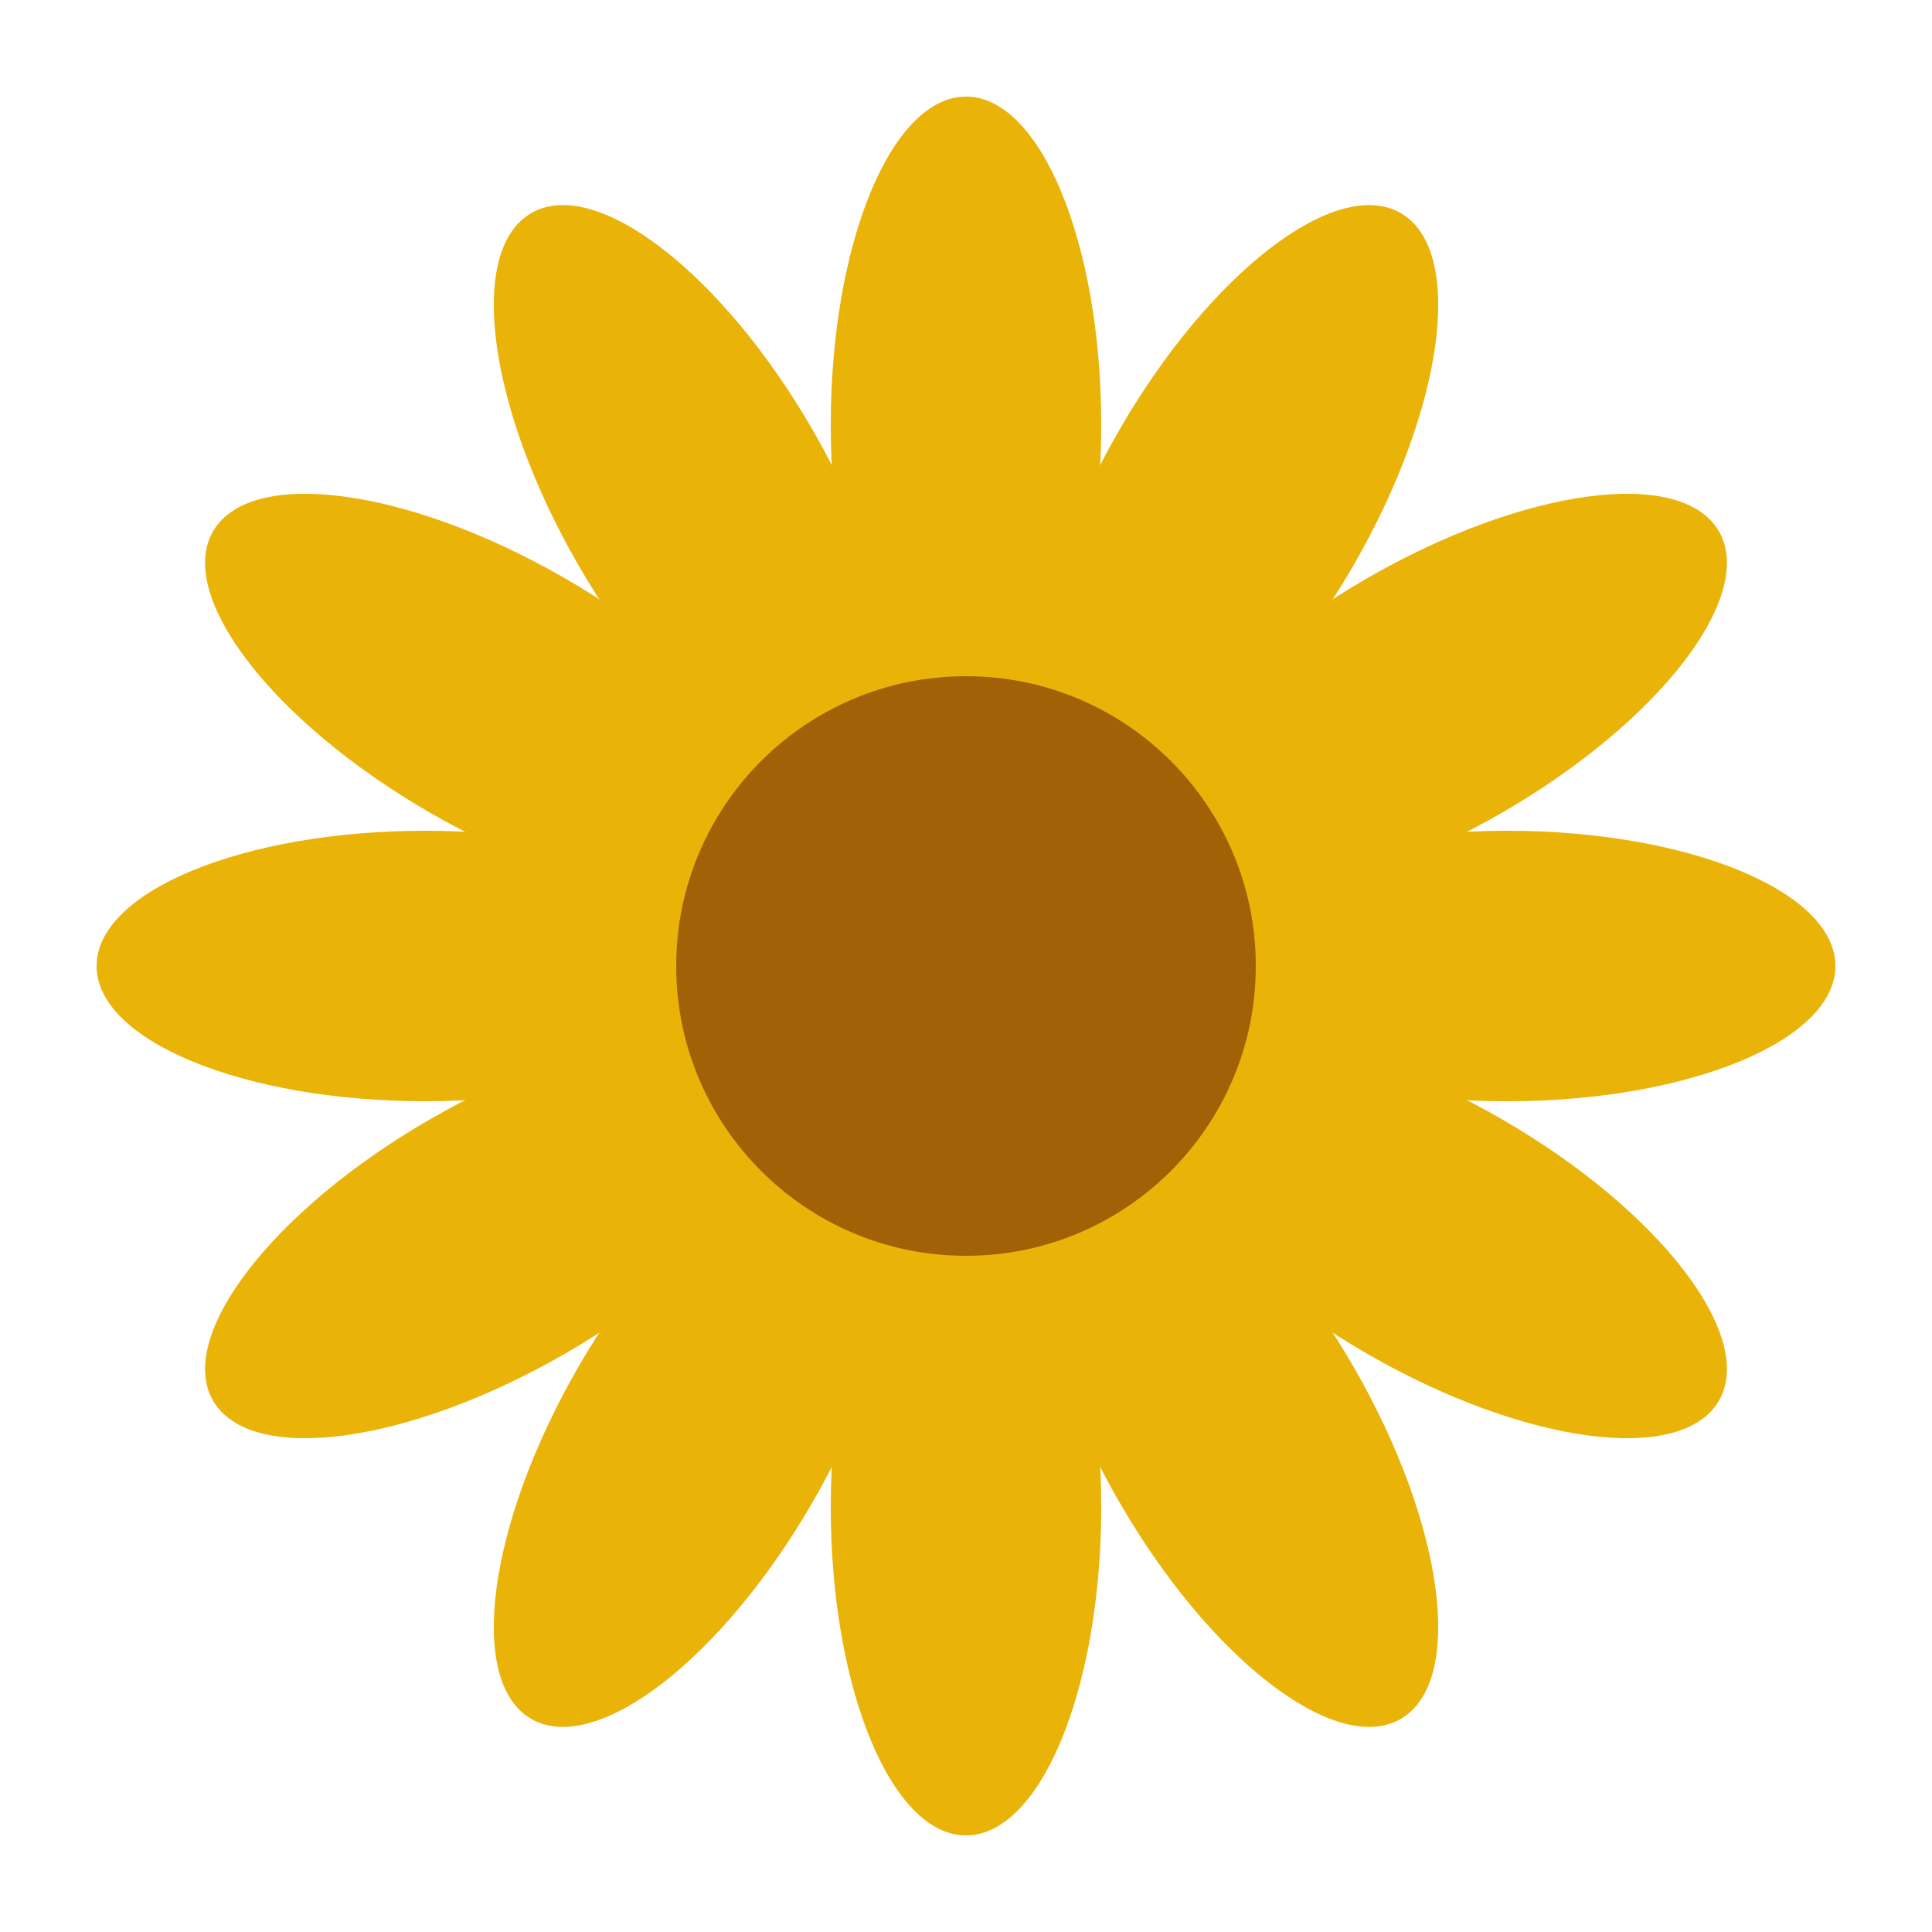
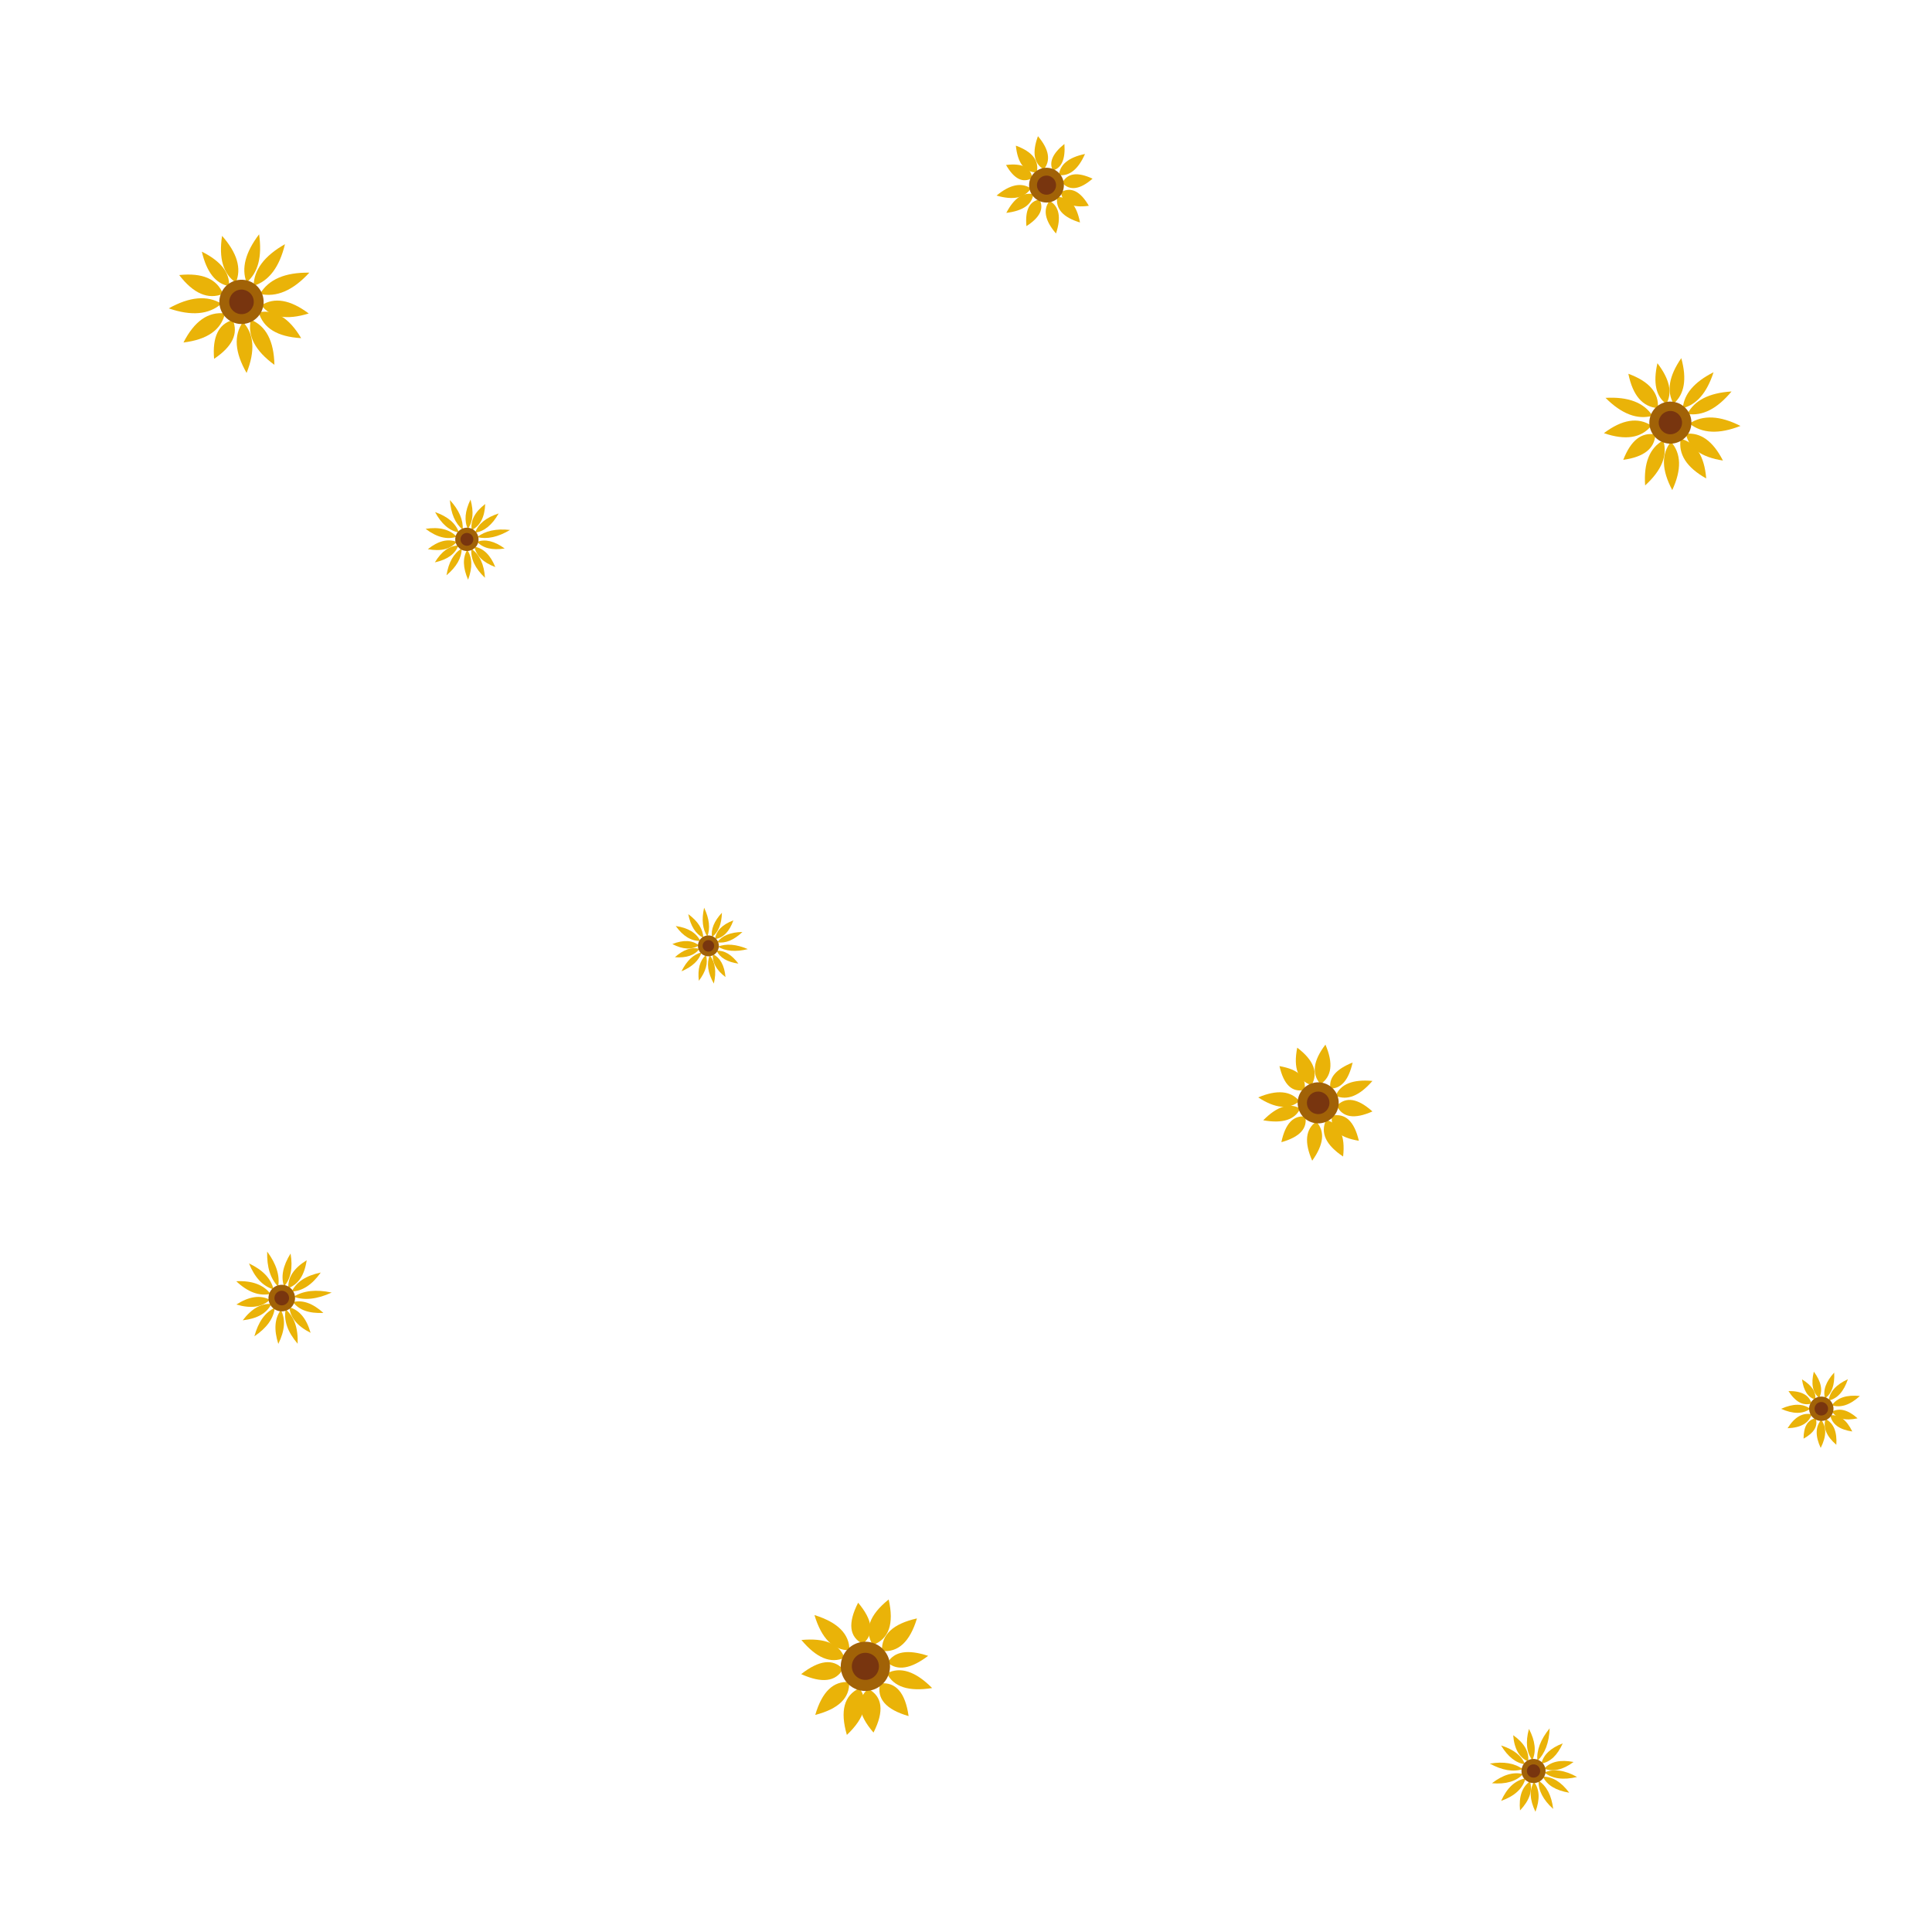
- <svg xmlns="http://www.w3.org/2000/svg" viewBox="0 0 100 100" width="100" height="100">
-   <g fill="#eab308">
-     <ellipse cx="50" cy="22" rx="7" ry="17" />
-     <ellipse cx="50" cy="22" rx="7" ry="17" transform="rotate(30 50 50)" />
-     <ellipse cx="50" cy="22" rx="7" ry="17" transform="rotate(60 50 50)" />
-     <ellipse cx="50" cy="22" rx="7" ry="17" transform="rotate(90 50 50)" />
-     <ellipse cx="50" cy="22" rx="7" ry="17" transform="rotate(120 50 50)" />
-     <ellipse cx="50" cy="22" rx="7" ry="17" transform="rotate(150 50 50)" />
-     <ellipse cx="50" cy="22" rx="7" ry="17" transform="rotate(180 50 50)" />
-     <ellipse cx="50" cy="22" rx="7" ry="17" transform="rotate(210 50 50)" />
-     <ellipse cx="50" cy="22" rx="7" ry="17" transform="rotate(240 50 50)" />
-     <ellipse cx="50" cy="22" rx="7" ry="17" transform="rotate(270 50 50)" />
-     <ellipse cx="50" cy="22" rx="7" ry="17" transform="rotate(300 50 50)" />
-     <ellipse cx="50" cy="22" rx="7" ry="17" transform="rotate(330 50 50)" />
-   </g>
-   <circle cx="50" cy="50" r="15" fill="#a16207" />
+ <svg xmlns="http://www.w3.org/2000/svg" viewBox="0 0 960 960" width="960" height="960">
+   <defs>
+     <g id="a">
+       <g fill="#eab308">
+         <path d="M0 -10.0 Q7.2 -18.8 0 -34.2 Q-7.2 -18.8 0 -10.0Z" transform="rotate(-2.4)" />
+         <path d="M0 -10.0 Q6.5 -19.1 0 -34.7 Q-6.5 -19.1 0 -10.0Z" transform="rotate(28.6)" />
+         <path d="M0 -10.0 Q7.0 -19.7 0 -35.9 Q-7.0 -19.7 0 -10.0Z" transform="rotate(51.0)" />
+         <path d="M0 -10.0 Q7.4 -20.2 0 -36.7 Q-7.4 -20.2 0 -10.0Z" transform="rotate(80.7)" />
+         <path d="M0 -10.0 Q7.8 -18.6 0 -33.9 Q-7.8 -18.6 0 -10.0Z" transform="rotate(113.8)" />
+         <path d="M0 -10.0 Q8.3 -19.1 0 -34.7 Q-8.3 -19.1 0 -10.0Z" transform="rotate(135.3)" />
+         <path d="M0 -10.0 Q7.9 -19.4 0 -35.3 Q-7.9 -19.4 0 -10.0Z" transform="rotate(166.4)" />
+         <path d="M0 -10.0 Q7.7 -19.5 0 -35.4 Q-7.7 -19.5 0 -10.0Z" transform="rotate(189.9)" />
+         <path d="M0 -10.0 Q8.3 -17.3 0 -31.4 Q-8.3 -17.3 0 -10.0Z" transform="rotate(219.7)" />
+         <path d="M0 -10.0 Q8.4 -19.4 0 -35.2 Q-8.4 -19.4 0 -10.0Z" transform="rotate(249.0)" />
+         <path d="M0 -10.0 Q7.3 -20.0 0 -36.3 Q-7.3 -20.0 0 -10.0Z" transform="rotate(278.9)" />
+         <path d="M0 -10.0 Q8.5 -18.5 0 -33.7 Q-8.5 -18.5 0 -10.0Z" transform="rotate(307.3)" />
+         <path d="M0 -10.0 Q6.7 -17.5 0 -31.8 Q-6.7 -17.5 0 -10.0Z" transform="rotate(335.7)" />
+       </g>
+       <circle r="11.0" fill="#a16207" />
+       <circle r="6.1" fill="#78350f" />
+     </g>
+     <g id="b">
+       <g fill="#eab308">
+         <path d="M0 -11.0 Q9.7 -19.0 0 -34.5 Q-9.7 -19.0 0 -11.0Z" transform="rotate(0.2)" />
+         <path d="M0 -11.0 Q9.0 -18.9 0 -34.3 Q-9.0 -18.9 0 -11.0Z" transform="rotate(28.1)" />
+         <path d="M0 -11.0 Q7.3 -17.1 0 -31.0 Q-7.3 -17.1 0 -11.0Z" transform="rotate(61.5)" />
+         <path d="M0 -11.0 Q7.9 -18.8 0 -34.2 Q-7.9 -18.8 0 -11.0Z" transform="rotate(89.0)" />
+         <path d="M0 -11.0 Q9.4 -17.6 0 -32.1 Q-9.4 -17.6 0 -11.0Z" transform="rotate(120.0)" />
+         <path d="M0 -11.0 Q9.8 -17.9 0 -32.5 Q-9.8 -17.9 0 -11.0Z" transform="rotate(154.0)" />
+         <path d="M0 -11.0 Q9.5 -19.0 0 -34.6 Q-9.5 -19.0 0 -11.0Z" transform="rotate(176.1)" />
+         <path d="M0 -11.0 Q8.7 -18.7 0 -34.0 Q-8.7 -18.7 0 -11.0Z" transform="rotate(206.9)" />
+         <path d="M0 -11.0 Q8.6 -17.3 0 -31.5 Q-8.6 -17.3 0 -11.0Z" transform="rotate(244.1)" />
+         <path d="M0 -11.0 Q8.0 -18.5 0 -33.7 Q-8.0 -18.5 0 -11.0Z" transform="rotate(273.4)" />
+         <path d="M0 -11.0 Q8.4 -19.4 0 -35.2 Q-8.4 -19.4 0 -11.0Z" transform="rotate(296.2)" />
+         <path d="M0 -11.0 Q9.3 -17.2 0 -31.2 Q-9.3 -17.2 0 -11.0Z" transform="rotate(334.5)" />
+       </g>
+       <circle r="12.0" fill="#a16207" />
+       <circle r="6.6" fill="#78350f" />
+     </g>
+     <g id="c">
+       <g fill="#eab308">
+         <path d="M0 -9.0 Q7.2 -18.7 0 -34.1 Q-7.2 -18.7 0 -9.0Z" transform="rotate(0.4)" />
+         <path d="M0 -9.0 Q6.2 -19.3 0 -35.1 Q-6.2 -19.3 0 -9.0Z" transform="rotate(23.8)" />
+         <path d="M0 -9.0 Q5.7 -20.8 0 -37.8 Q-5.7 -20.8 0 -9.0Z" transform="rotate(50.7)" />
+         <path d="M0 -9.0 Q6.2 -18.3 0 -33.3 Q-6.2 -18.3 0 -9.0Z" transform="rotate(76.6)" />
+         <path d="M0 -9.0 Q6.7 -18.7 0 -34.0 Q-6.7 -18.7 0 -9.0Z" transform="rotate(107.3)" />
+         <path d="M0 -9.0 Q6.4 -20.0 0 -36.4 Q-6.4 -20.0 0 -9.0Z" transform="rotate(127.8)" />
+         <path d="M0 -9.0 Q6.3 -19.0 0 -34.6 Q-6.3 -19.0 0 -9.0Z" transform="rotate(151.3)" />
+         <path d="M0 -9.0 Q5.9 -19.5 0 -35.4 Q-5.9 -19.5 0 -9.0Z" transform="rotate(182.6)" />
+         <path d="M0 -9.0 Q6.5 -18.6 0 -33.8 Q-6.5 -18.6 0 -9.0Z" transform="rotate(207.3)" />
+         <path d="M0 -9.0 Q7.1 -19.0 0 -34.5 Q-7.1 -19.0 0 -9.0Z" transform="rotate(228.9)" />
+         <path d="M0 -9.0 Q7.0 -20.1 0 -36.5 Q-7.0 -20.1 0 -9.0Z" transform="rotate(257.3)" />
+         <path d="M0 -9.0 Q6.3 -19.7 0 -35.9 Q-6.3 -19.7 0 -9.0Z" transform="rotate(283.6)" />
+         <path d="M0 -9.0 Q5.7 -20.2 0 -36.7 Q-5.7 -20.2 0 -9.0Z" transform="rotate(309.6)" />
+         <path d="M0 -9.0 Q5.8 -18.8 0 -34.2 Q-5.8 -18.8 0 -9.0Z" transform="rotate(338.2)" />
+       </g>
+       <circle r="10.0" fill="#a16207" />
+       <circle r="5.5" fill="#78350f" />
+     </g>
+   </defs>
+   <use href="#a" transform="translate(120 150) rotate(-14) scale(1.0)" />
+   <use href="#c" transform="translate(232 268) rotate(27) scale(0.58)" />
+   <use href="#b" transform="translate(520 92) rotate(-38) scale(0.72)" />
+   <use href="#a" transform="translate(830 210) rotate(12) scale(0.95)" />
+   <use href="#c" transform="translate(352 470) rotate(44) scale(0.52)" />
+   <use href="#b" transform="translate(655 548) rotate(-21) scale(0.85)" />
+   <use href="#c" transform="translate(140 645) rotate(33) scale(0.66)" />
+   <use href="#a" transform="translate(905 700) rotate(-9) scale(0.55)" />
+   <use href="#b" transform="translate(430 828) rotate(19) scale(1.02)" />
+   <use href="#c" transform="translate(762 880) rotate(-30) scale(0.6)" />
</svg>
